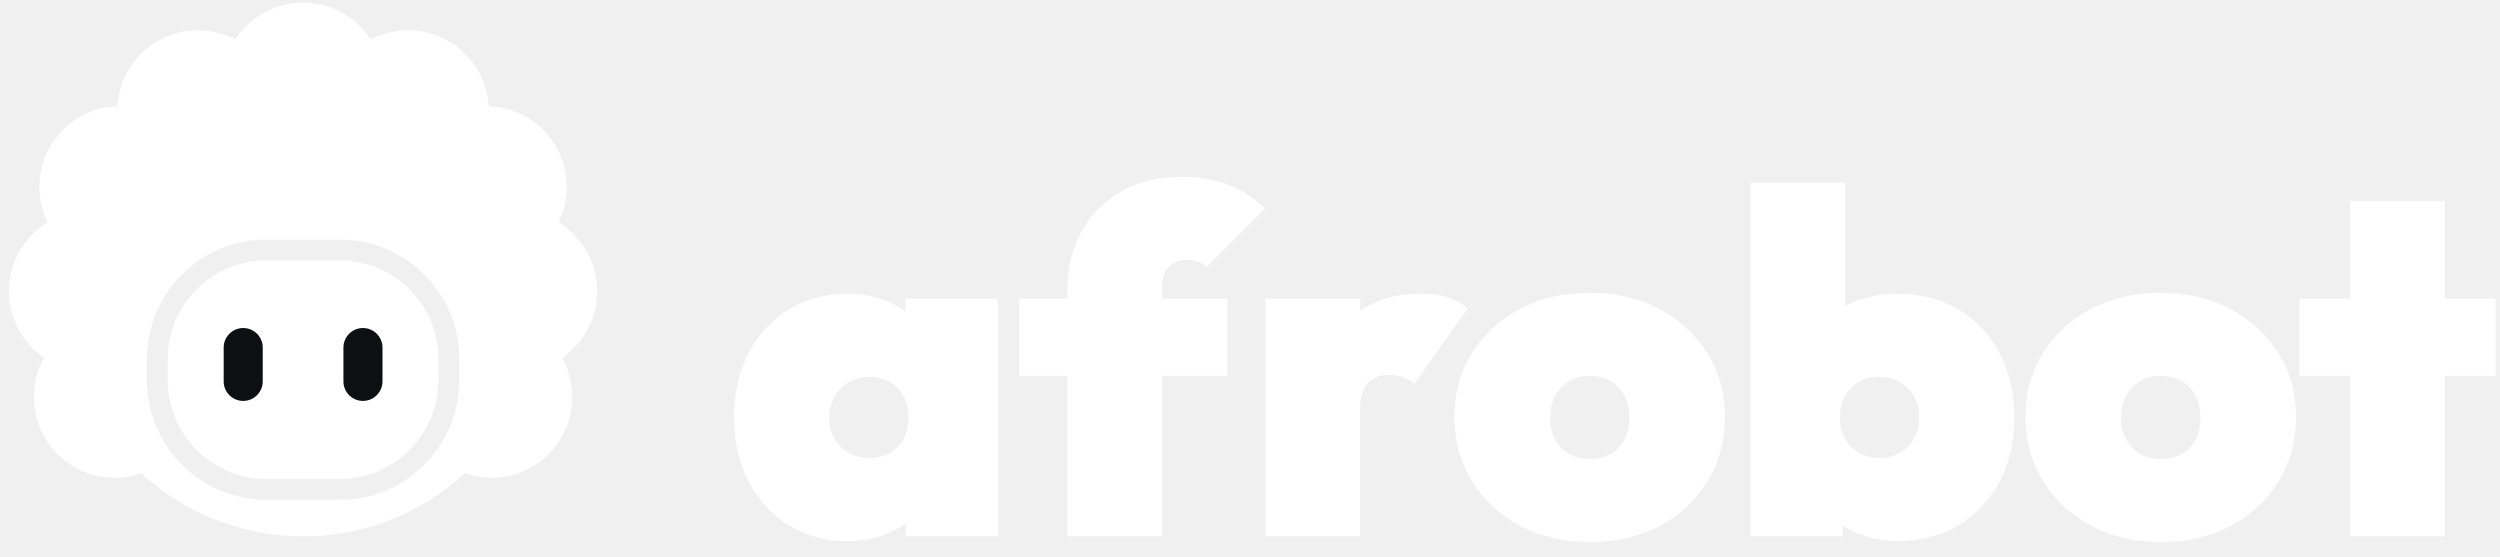
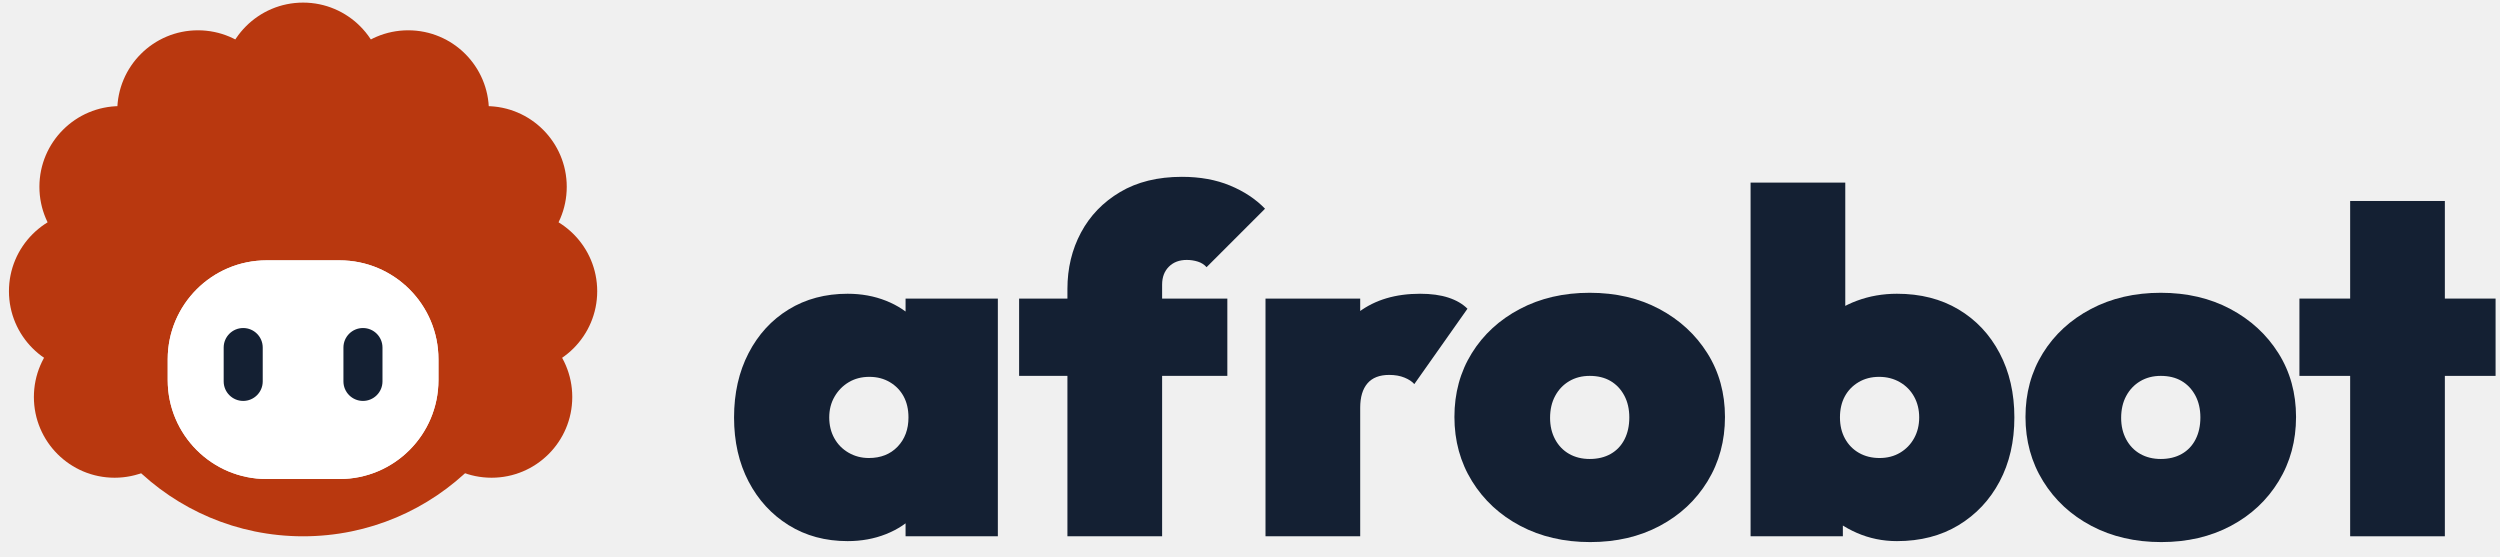
<svg xmlns="http://www.w3.org/2000/svg" viewBox="0 0 517.0 115.1" width="517" height="115">
  <g transform="translate(0.00,0.00)">
    <g transform="scale(1.0777)">
      <g transform="translate(-2,-1)">
        <defs>
-           <mask id="m3">
+           <mask id="m0">
            <rect x="-20" y="-20" width="160" height="160" fill="#fff" />
            <g fill="#000" stroke="#000" stroke-width="0">
              <rect x="34.00" y="51.00" width="52.00" height="42.00" rx="19.00" />
-               <rect x="30.00" y="47.00" width="60.00" height="50.00" rx="23.00" />
            </g>
          </mask>
        </defs>
-         <g mask="url(#m3)">
-           <g fill="#FFFFFF" stroke="#FFFFFF" stroke-width="0">
+         <g mask="url(#m0)">
+           <g fill="#B9380F" stroke="#B9380F" stroke-width="0">
            <circle cx="60.00" cy="58.00" r="46.00" />
            <circle cx="96.20" cy="77.25" r="15.50" />
            <circle cx="100.99" cy="56.93" r="15.50" />
            <circle cx="95.14" cy="36.88" r="15.50" />
            <circle cx="80.19" cy="22.32" r="15.50" />
            <circle cx="60.00" cy="17.00" r="15.50" />
            <circle cx="39.81" cy="22.32" r="15.50" />
            <circle cx="24.86" cy="36.88" r="15.50" />
            <circle cx="19.01" cy="56.93" r="15.50" />
            <circle cx="23.80" cy="77.25" r="15.50" />
+             <rect x="30.00" y="47.00" width="60.00" height="50.00" rx="23.00" />
          </g>
        </g>
        <g fill="#FFFFFF" stroke="#FFFFFF" stroke-width="0">
          <rect x="34.00" y="51.00" width="52.00" height="42.00" rx="19.00" />
        </g>
-         <g fill="#0E0F12" stroke="#0E0F12" stroke-width="0">
+         <g fill="#142033" stroke="#142033" stroke-width="0">
          <rect x="44.75" y="64.00" width="7.50" height="14.00" rx="3.75" />
          <rect x="67.75" y="64.00" width="7.50" height="14.00" rx="3.75" />
        </g>
      </g>
    </g>
    <g transform="translate(150.01,111.00) scale(0.1)">
      <defs>
-         <mask id="g7619051" maskUnits="userSpaceOnUse" x="-3000" y="-3000" width="9670" height="6000">
+         <mask id="g8759902" maskUnits="userSpaceOnUse" x="-3000" y="-3000" width="9670" height="6000">
          <rect x="-3000" y="-3000" width="9670" height="6000" fill="#fff" />
          <g fill="#000" stroke="#000" stroke-width="68" stroke-linejoin="round">
            <path d="M252 10Q183 10 130.0 -23.0Q77 -56 47.0 -113.5Q17 -171 17 -246Q17 -321 47.0 -379.0Q77 -437 130.0 -469.5Q183 -502 252 -502Q295 -502 331.5 -487.5Q368 -473 392.5 -447.0Q417 -421 424 -387V-105Q417 -71 392.5 -45.0Q368 -19 331.5 -4.5Q295 10 252 10ZM296 -162Q333 -162 355.5 -185.5Q378 -209 378 -246Q378 -271 368.0 -289.5Q358 -308 339.5 -319.0Q321 -330 297 -330Q273 -330 254.5 -319.0Q236 -308 225.0 -289.0Q214 -270 214 -246Q214 -222 224.5 -203.0Q235 -184 254.0 -173.0Q273 -162 296 -162ZM372 0V-132L399 -252L372 -371V-492H563V0Z" />
            <path d="M707 0V-512Q707 -576 735.0 -628.5Q763 -681 816.0 -712.5Q869 -744 944 -744Q1000 -744 1043.5 -726.0Q1087 -708 1116 -678L995 -557Q988 -565 977.0 -568.5Q966 -572 954 -572Q931 -572 917.0 -558.0Q903 -544 903 -521V0ZM607 -332V-492H1038V-332Z" />
            <path d="M1117 0V-492H1313V0ZM1313 -266 1222 -347Q1260 -427 1310.5 -464.5Q1361 -502 1437 -502Q1471 -502 1495.5 -494.0Q1520 -486 1535 -471L1425 -315Q1418 -323 1404.5 -328.5Q1391 -334 1373 -334Q1343 -334 1328.0 -316.5Q1313 -299 1313 -266Z" />
            <path d="M1789 12Q1708 12 1644.5 -21.5Q1581 -55 1544.5 -114.0Q1508 -173 1508 -247Q1508 -321 1544.0 -379.0Q1580 -437 1643.5 -470.5Q1707 -504 1788 -504Q1869 -504 1932.0 -470.5Q1995 -437 2031.5 -379.0Q2068 -321 2068 -247Q2068 -173 2032.0 -114.0Q1996 -55 1933.0 -21.5Q1870 12 1789 12ZM1788 -160Q1813 -160 1831.5 -170.5Q1850 -181 1860.0 -200.5Q1870 -220 1870 -246Q1870 -272 1859.5 -291.5Q1849 -311 1831.0 -321.5Q1813 -332 1788 -332Q1764 -332 1745.5 -321.0Q1727 -310 1716.5 -290.5Q1706 -271 1706 -245Q1706 -220 1716.5 -200.5Q1727 -181 1745.5 -170.5Q1764 -160 1788 -160Z" />
            <path d="M2424 10Q2380 10 2341.0 -7.0Q2302 -24 2275.0 -52.5Q2248 -81 2240 -115V-387Q2248 -421 2275.0 -447.0Q2302 -473 2341.0 -487.5Q2380 -502 2424 -502Q2497 -502 2551.5 -469.5Q2606 -437 2636.5 -379.0Q2667 -321 2667 -246Q2667 -171 2636.5 -113.5Q2606 -56 2551.5 -23.0Q2497 10 2424 10ZM2121 0V-732H2317V-371L2285 -252L2312 -132V0ZM2388 -162Q2412 -162 2430.5 -173.0Q2449 -184 2459.5 -203.0Q2470 -222 2470 -246Q2470 -270 2459.5 -289.0Q2449 -308 2430.0 -319.0Q2411 -330 2387 -330Q2363 -330 2344.5 -319.0Q2326 -308 2316.0 -289.5Q2306 -271 2306 -246Q2306 -221 2316.5 -202.0Q2327 -183 2345.5 -172.5Q2364 -162 2388 -162Z" />
            <path d="M2971 12Q2890 12 2826.5 -21.5Q2763 -55 2726.5 -114.0Q2690 -173 2690 -247Q2690 -321 2726.0 -379.0Q2762 -437 2825.5 -470.5Q2889 -504 2970 -504Q3051 -504 3114.0 -470.5Q3177 -437 3213.5 -379.0Q3250 -321 3250 -247Q3250 -173 3214.0 -114.0Q3178 -55 3115.0 -21.5Q3052 12 2971 12ZM2970 -160Q2995 -160 3013.5 -170.5Q3032 -181 3042.0 -200.5Q3052 -220 3052 -246Q3052 -272 3041.5 -291.5Q3031 -311 3013.0 -321.5Q2995 -332 2970 -332Q2946 -332 2927.5 -321.0Q2909 -310 2898.5 -290.5Q2888 -271 2888 -245Q2888 -220 2898.5 -200.5Q2909 -181 2927.5 -170.5Q2946 -160 2970 -160Z" />
            <path d="M3362 0V-694H3558V0ZM3257 -332V-492H3663V-332Z" />
          </g>
        </mask>
      </defs>
-       <g mask="url(#g7619051)" />
-       <path d="M252 10Q183 10 130.0 -23.0Q77 -56 47.0 -113.5Q17 -171 17 -246Q17 -321 47.0 -379.0Q77 -437 130.0 -469.5Q183 -502 252 -502Q295 -502 331.5 -487.5Q368 -473 392.5 -447.0Q417 -421 424 -387V-105Q417 -71 392.5 -45.0Q368 -19 331.5 -4.5Q295 10 252 10ZM296 -162Q333 -162 355.5 -185.5Q378 -209 378 -246Q378 -271 368.0 -289.5Q358 -308 339.5 -319.0Q321 -330 297 -330Q273 -330 254.5 -319.0Q236 -308 225.0 -289.0Q214 -270 214 -246Q214 -222 224.5 -203.0Q235 -184 254.0 -173.0Q273 -162 296 -162ZM372 0V-132L399 -252L372 -371V-492H563V0Z" fill="#FFFFFF" />
-       <path d="M707 0V-512Q707 -576 735.0 -628.5Q763 -681 816.0 -712.5Q869 -744 944 -744Q1000 -744 1043.5 -726.0Q1087 -708 1116 -678L995 -557Q988 -565 977.0 -568.5Q966 -572 954 -572Q931 -572 917.0 -558.0Q903 -544 903 -521V0ZM607 -332V-492H1038V-332Z" fill="#FFFFFF" />
-       <path d="M1117 0V-492H1313V0ZM1313 -266 1222 -347Q1260 -427 1310.5 -464.5Q1361 -502 1437 -502Q1471 -502 1495.5 -494.0Q1520 -486 1535 -471L1425 -315Q1418 -323 1404.5 -328.5Q1391 -334 1373 -334Q1343 -334 1328.0 -316.5Q1313 -299 1313 -266Z" fill="#FFFFFF" />
-       <path d="M1789 12Q1708 12 1644.5 -21.5Q1581 -55 1544.5 -114.0Q1508 -173 1508 -247Q1508 -321 1544.0 -379.0Q1580 -437 1643.5 -470.5Q1707 -504 1788 -504Q1869 -504 1932.0 -470.5Q1995 -437 2031.5 -379.0Q2068 -321 2068 -247Q2068 -173 2032.0 -114.0Q1996 -55 1933.0 -21.5Q1870 12 1789 12ZM1788 -160Q1813 -160 1831.5 -170.5Q1850 -181 1860.0 -200.5Q1870 -220 1870 -246Q1870 -272 1859.5 -291.5Q1849 -311 1831.0 -321.5Q1813 -332 1788 -332Q1764 -332 1745.5 -321.0Q1727 -310 1716.5 -290.5Q1706 -271 1706 -245Q1706 -220 1716.5 -200.5Q1727 -181 1745.5 -170.5Q1764 -160 1788 -160Z" fill="#FFFFFF" />
-       <path d="M2424 10Q2380 10 2341.0 -7.0Q2302 -24 2275.0 -52.5Q2248 -81 2240 -115V-387Q2248 -421 2275.0 -447.0Q2302 -473 2341.0 -487.5Q2380 -502 2424 -502Q2497 -502 2551.5 -469.5Q2606 -437 2636.5 -379.0Q2667 -321 2667 -246Q2667 -171 2636.5 -113.5Q2606 -56 2551.5 -23.0Q2497 10 2424 10ZM2121 0V-732H2317V-371L2285 -252L2312 -132V0ZM2388 -162Q2412 -162 2430.5 -173.0Q2449 -184 2459.5 -203.0Q2470 -222 2470 -246Q2470 -270 2459.5 -289.0Q2449 -308 2430.0 -319.0Q2411 -330 2387 -330Q2363 -330 2344.5 -319.0Q2326 -308 2316.0 -289.5Q2306 -271 2306 -246Q2306 -221 2316.5 -202.0Q2327 -183 2345.5 -172.5Q2364 -162 2388 -162Z" fill="#FFFFFF" />
-       <path d="M2971 12Q2890 12 2826.5 -21.5Q2763 -55 2726.5 -114.0Q2690 -173 2690 -247Q2690 -321 2726.0 -379.0Q2762 -437 2825.5 -470.5Q2889 -504 2970 -504Q3051 -504 3114.0 -470.5Q3177 -437 3213.5 -379.0Q3250 -321 3250 -247Q3250 -173 3214.0 -114.0Q3178 -55 3115.0 -21.5Q3052 12 2971 12ZM2970 -160Q2995 -160 3013.5 -170.5Q3032 -181 3042.0 -200.5Q3052 -220 3052 -246Q3052 -272 3041.5 -291.5Q3031 -311 3013.0 -321.5Q2995 -332 2970 -332Q2946 -332 2927.5 -321.0Q2909 -310 2898.5 -290.5Q2888 -271 2888 -245Q2888 -220 2898.5 -200.5Q2909 -181 2927.5 -170.5Q2946 -160 2970 -160Z" fill="#FFFFFF" />
-       <path d="M3362 0V-694H3558V0ZM3257 -332V-492H3663V-332Z" fill="#FFFFFF" />
+       <g mask="url(#g8759902)" />
+       <path d="M252 10Q183 10 130.0 -23.0Q77 -56 47.0 -113.5Q17 -171 17 -246Q17 -321 47.0 -379.0Q77 -437 130.0 -469.5Q183 -502 252 -502Q295 -502 331.5 -487.5Q368 -473 392.5 -447.0Q417 -421 424 -387V-105Q417 -71 392.5 -45.0Q368 -19 331.5 -4.5Q295 10 252 10ZM296 -162Q333 -162 355.5 -185.5Q378 -209 378 -246Q378 -271 368.0 -289.5Q358 -308 339.5 -319.0Q321 -330 297 -330Q273 -330 254.5 -319.0Q236 -308 225.0 -289.0Q214 -270 214 -246Q214 -222 224.5 -203.0Q235 -184 254.0 -173.0Q273 -162 296 -162ZM372 0V-132L399 -252L372 -371V-492H563V0Z" fill="#142033" />
+       <path d="M707 0V-512Q707 -576 735.0 -628.5Q763 -681 816.0 -712.5Q869 -744 944 -744Q1000 -744 1043.5 -726.0Q1087 -708 1116 -678L995 -557Q988 -565 977.0 -568.5Q966 -572 954 -572Q931 -572 917.0 -558.0Q903 -544 903 -521V0ZM607 -332V-492H1038V-332Z" fill="#142033" />
+       <path d="M1117 0V-492H1313V0ZM1313 -266 1222 -347Q1260 -427 1310.5 -464.5Q1361 -502 1437 -502Q1471 -502 1495.5 -494.0Q1520 -486 1535 -471L1425 -315Q1418 -323 1404.5 -328.5Q1391 -334 1373 -334Q1343 -334 1328.0 -316.5Q1313 -299 1313 -266Z" fill="#142033" />
+       <path d="M1789 12Q1708 12 1644.5 -21.5Q1581 -55 1544.5 -114.0Q1508 -173 1508 -247Q1508 -321 1544.0 -379.0Q1580 -437 1643.5 -470.5Q1707 -504 1788 -504Q1869 -504 1932.0 -470.5Q1995 -437 2031.5 -379.0Q2068 -321 2068 -247Q2068 -173 2032.0 -114.0Q1996 -55 1933.0 -21.5Q1870 12 1789 12ZM1788 -160Q1813 -160 1831.5 -170.5Q1850 -181 1860.0 -200.5Q1870 -220 1870 -246Q1870 -272 1859.5 -291.5Q1849 -311 1831.0 -321.5Q1813 -332 1788 -332Q1764 -332 1745.5 -321.0Q1727 -310 1716.5 -290.5Q1706 -271 1706 -245Q1706 -220 1716.5 -200.5Q1727 -181 1745.5 -170.5Q1764 -160 1788 -160Z" fill="#142033" />
+       <path d="M2424 10Q2380 10 2341.0 -7.0Q2302 -24 2275.0 -52.5Q2248 -81 2240 -115V-387Q2248 -421 2275.0 -447.0Q2302 -473 2341.0 -487.5Q2380 -502 2424 -502Q2497 -502 2551.5 -469.5Q2606 -437 2636.5 -379.0Q2667 -321 2667 -246Q2667 -171 2636.5 -113.5Q2606 -56 2551.5 -23.0Q2497 10 2424 10ZM2121 0V-732H2317V-371L2285 -252L2312 -132V0ZM2388 -162Q2412 -162 2430.5 -173.0Q2449 -184 2459.5 -203.0Q2470 -222 2470 -246Q2470 -270 2459.5 -289.0Q2449 -308 2430.0 -319.0Q2411 -330 2387 -330Q2363 -330 2344.5 -319.0Q2326 -308 2316.0 -289.5Q2306 -271 2306 -246Q2306 -221 2316.5 -202.0Q2327 -183 2345.5 -172.5Q2364 -162 2388 -162Z" fill="#142033" />
+       <path d="M2971 12Q2890 12 2826.5 -21.5Q2763 -55 2726.5 -114.0Q2690 -173 2690 -247Q2690 -321 2726.0 -379.0Q2762 -437 2825.5 -470.5Q2889 -504 2970 -504Q3051 -504 3114.0 -470.5Q3177 -437 3213.5 -379.0Q3250 -321 3250 -247Q3250 -173 3214.0 -114.0Q3178 -55 3115.0 -21.5Q3052 12 2971 12ZM2970 -160Q2995 -160 3013.5 -170.5Q3032 -181 3042.0 -200.5Q3052 -220 3052 -246Q3052 -272 3041.5 -291.5Q3031 -311 3013.0 -321.5Q2995 -332 2970 -332Q2946 -332 2927.5 -321.0Q2909 -310 2898.5 -290.5Q2888 -271 2888 -245Q2888 -220 2898.5 -200.5Q2909 -181 2927.5 -170.5Q2946 -160 2970 -160Z" fill="#142033" />
+       <path d="M3362 0V-694H3558V0ZM3257 -332V-492H3663V-332Z" fill="#142033" />
    </g>
  </g>
</svg>
